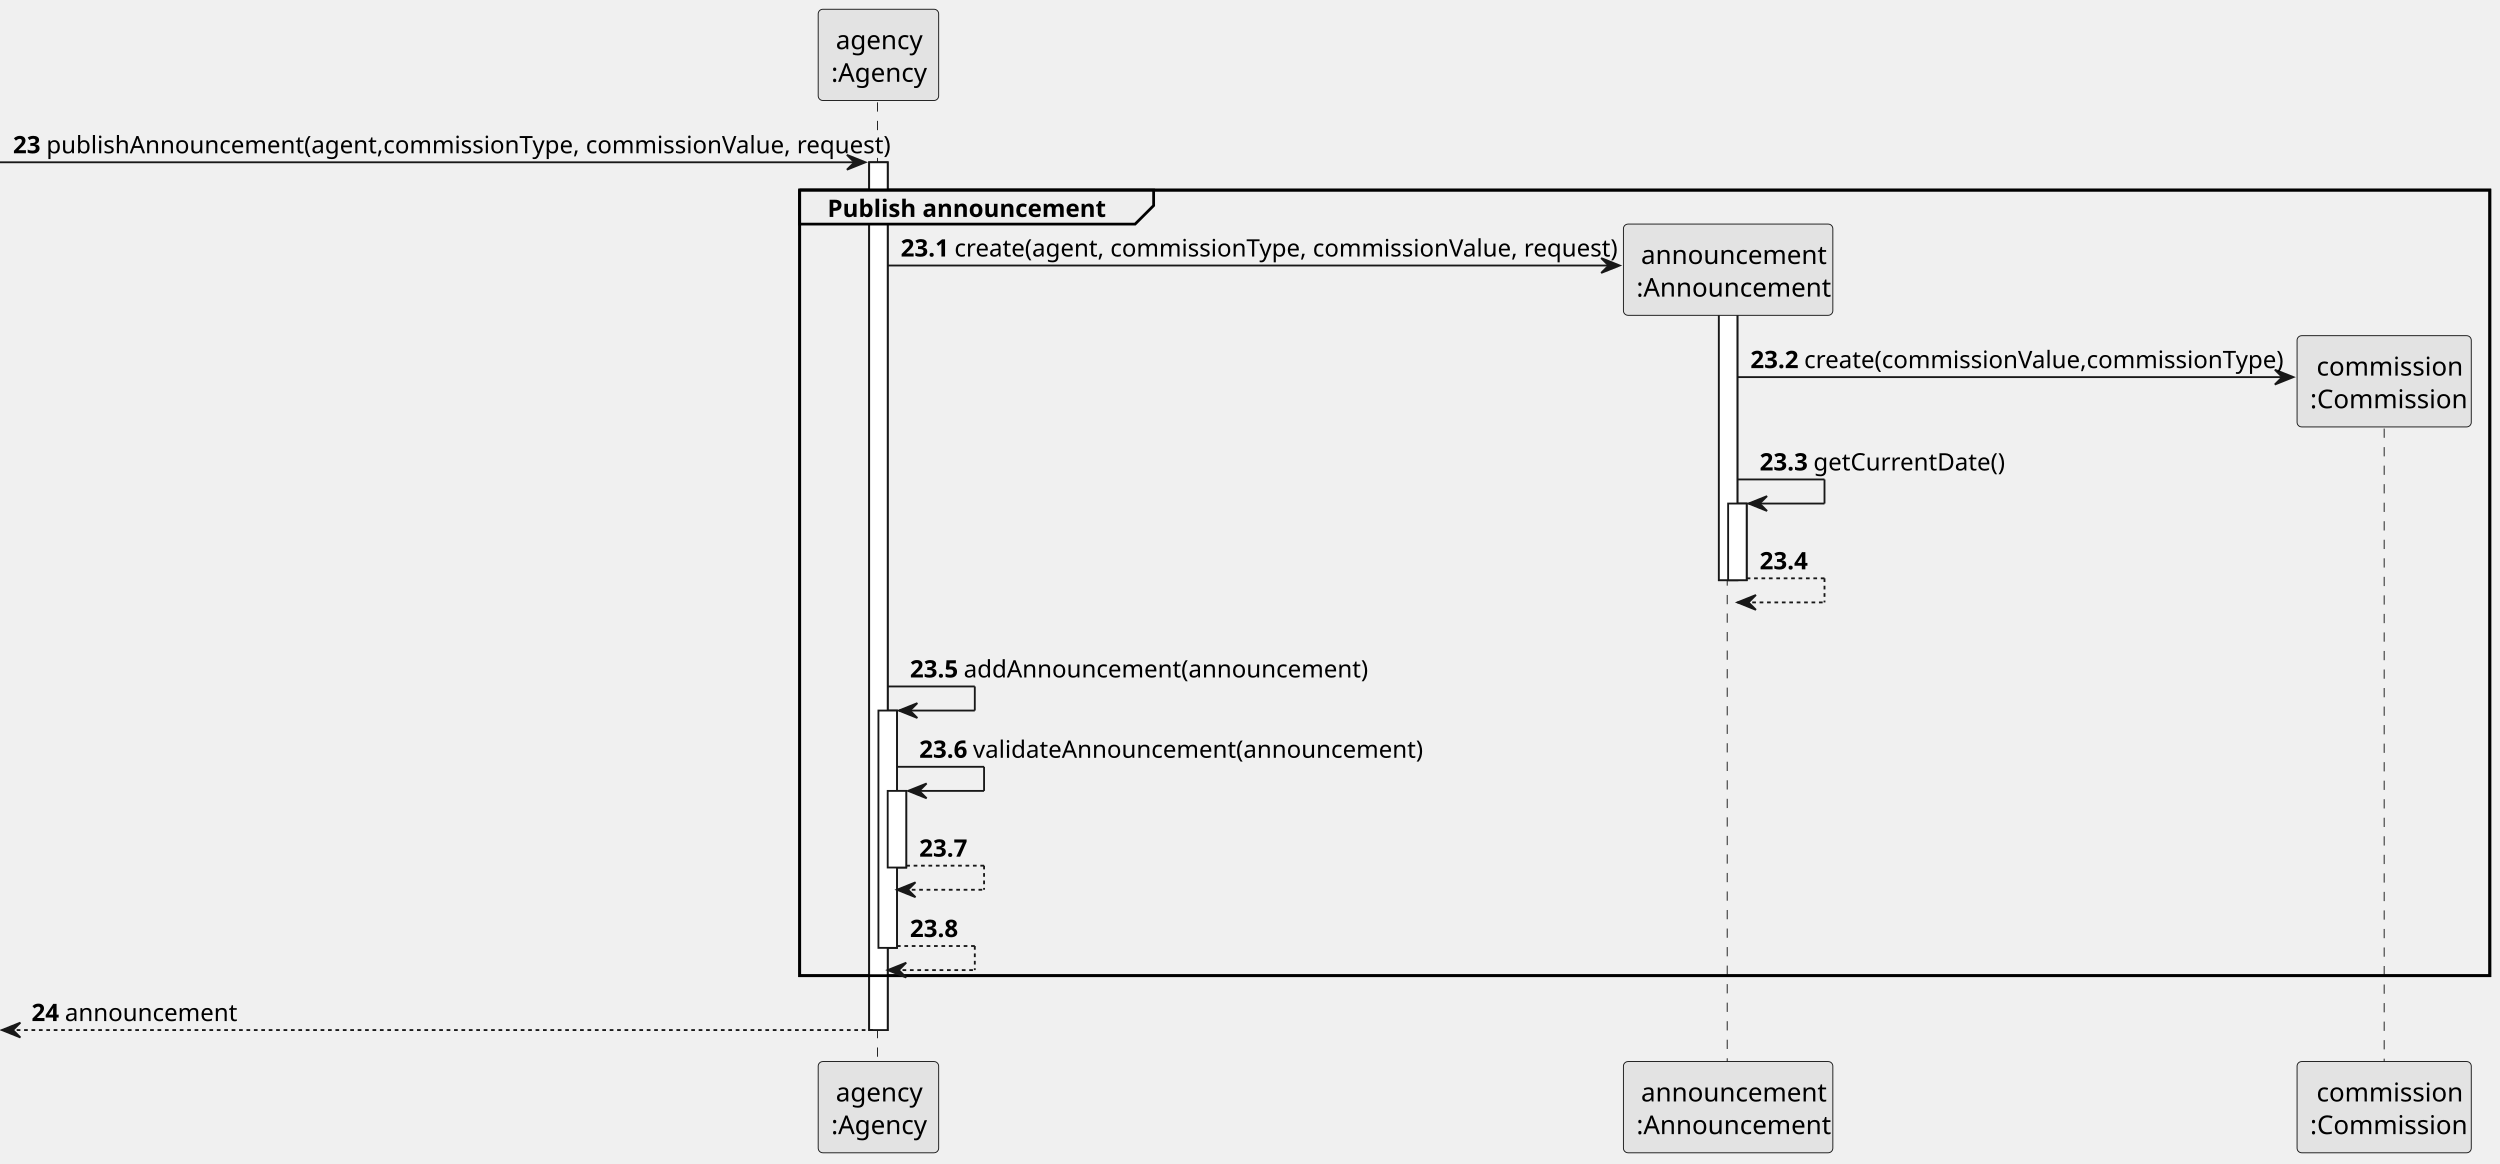
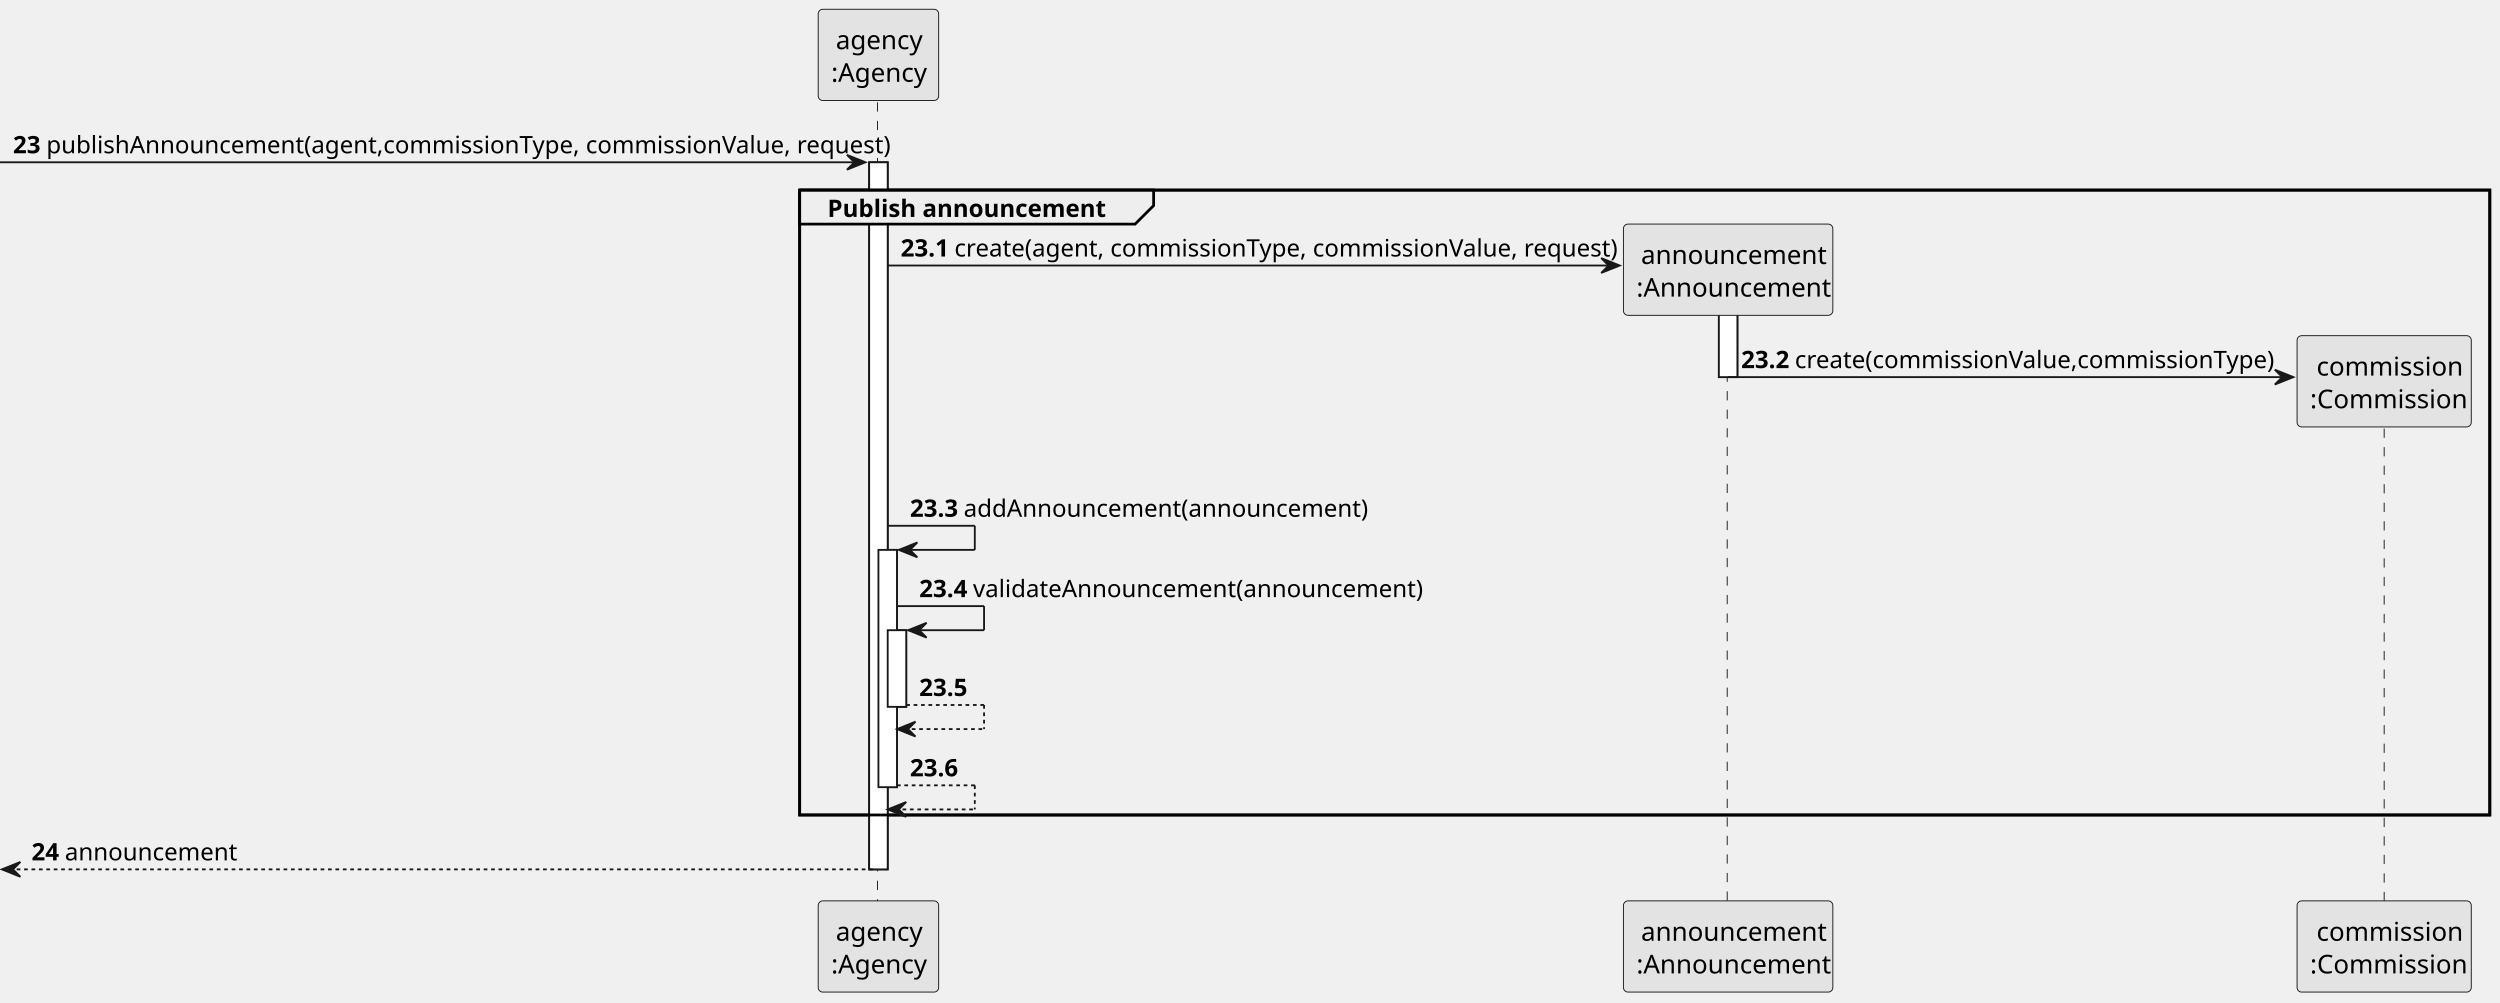
- <svg xmlns="http://www.w3.org/2000/svg" contentStyleType="text/css" height="628px" preserveAspectRatio="none" style="width:1349px;height:628px;background:#FFFFFF;" version="1.1" viewBox="0 0 1349 628" width="1349px" zoomAndPan="magnify">
+ <svg xmlns="http://www.w3.org/2000/svg" contentStyleType="text/css" height="541px" preserveAspectRatio="none" style="width:1349px;height:541px;background:#FFFFFF;" version="1.1" viewBox="0 0 1349 541" width="1349px" zoomAndPan="magnify">
  <defs />
  <g>
-     <rect fill="#FFFFFF" height="468.25" style="stroke:#181818;stroke-width:1.0;" width="10" x="469" y="87.57" />
-     <rect fill="#FFFFFF" height="128.055" style="stroke:#181818;stroke-width:1.0;" width="10" x="474" y="383.414" />
-     <rect fill="#FFFFFF" height="41.352" style="stroke:#181818;stroke-width:1.0;" width="10" x="479" y="426.766" />
-     <rect fill="#FFFFFF" height="159.789" style="stroke:#181818;stroke-width:1.0;" width="10" x="927.5" y="153.273" />
-     <rect fill="#FFFFFF" height="41.352" style="stroke:#181818;stroke-width:1.0;" width="10" x="932.5" y="271.711" />
-     <rect fill="none" height="423.898" style="stroke:#000000;stroke-width:1.5;" width="912" x="431.5" y="102.57" />
-     <line style="stroke:#181818;stroke-width:0.5;stroke-dasharray:5.0,5.0;" x1="473.5" x2="473.5" y1="55.219" y2="573.82" />
-     <line style="stroke:#181818;stroke-width:0.5;stroke-dasharray:5.0,5.0;" x1="932" x2="932" y1="161.031" y2="573.82" />
-     <line style="stroke:#181818;stroke-width:0.5;stroke-dasharray:5.0,5.0;" x1="1286.5" x2="1286.5" y1="221.25" y2="573.82" />
+     <rect fill="#FFFFFF" height="381.547" style="stroke:#181818;stroke-width:1.0;" width="10" x="469" y="87.57" />
+     <rect fill="#FFFFFF" height="128.055" style="stroke:#181818;stroke-width:1.0;" width="10" x="474" y="296.711" />
+     <rect fill="#FFFFFF" height="41.352" style="stroke:#181818;stroke-width:1.0;" width="10" x="479" y="340.062" />
+     <rect fill="#FFFFFF" height="50.219" style="stroke:#181818;stroke-width:1.0;" width="10" x="927.5" y="153.273" />
+     <rect fill="none" height="337.195" style="stroke:#000000;stroke-width:1.5;" width="912" x="431.5" y="102.57" />
+     <line style="stroke:#181818;stroke-width:0.5;stroke-dasharray:5.0,5.0;" x1="473.5" x2="473.5" y1="55.219" y2="487.117" />
+     <line style="stroke:#181818;stroke-width:0.5;stroke-dasharray:5.0,5.0;" x1="932" x2="932" y1="161.031" y2="487.117" />
+     <line style="stroke:#181818;stroke-width:0.5;stroke-dasharray:5.0,5.0;" x1="1286.5" x2="1286.5" y1="221.25" y2="487.117" />
    <rect fill="#E3E3E3" height="49.219" rx="2.5" ry="2.5" style="stroke:#181818;stroke-width:0.5;" width="65" x="441.5" y="5" />
    <text fill="#000000" font-family="sans-serif" font-size="14" lengthAdjust="spacing" textLength="46" x="451" y="26.533">agency</text>
    <text fill="#000000" font-family="sans-serif" font-size="14" lengthAdjust="spacing" textLength="51" x="448.5" y="44.143">:Agency</text>
-     <rect fill="#E3E3E3" height="49.219" rx="2.5" ry="2.5" style="stroke:#181818;stroke-width:0.5;" width="65" x="441.5" y="572.82" />
-     <text fill="#000000" font-family="sans-serif" font-size="14" lengthAdjust="spacing" textLength="46" x="451" y="594.354">agency</text>
-     <text fill="#000000" font-family="sans-serif" font-size="14" lengthAdjust="spacing" textLength="51" x="448.5" y="611.963">:Agency</text>
-     <rect fill="#E3E3E3" height="49.219" rx="2.5" ry="2.5" style="stroke:#181818;stroke-width:0.5;" width="113" x="876" y="572.82" />
-     <text fill="#000000" font-family="sans-serif" font-size="14" lengthAdjust="spacing" textLength="94" x="885.5" y="594.354">announcement</text>
-     <text fill="#000000" font-family="sans-serif" font-size="14" lengthAdjust="spacing" textLength="99" x="883" y="611.963">:Announcement</text>
-     <rect fill="#E3E3E3" height="49.219" rx="2.5" ry="2.5" style="stroke:#181818;stroke-width:0.5;" width="94" x="1239.5" y="572.82" />
-     <text fill="#000000" font-family="sans-serif" font-size="14" lengthAdjust="spacing" textLength="73" x="1250" y="594.354">commission</text>
-     <text fill="#000000" font-family="sans-serif" font-size="14" lengthAdjust="spacing" textLength="80" x="1246.5" y="611.963">:Commission</text>
-     <rect fill="#FFFFFF" height="468.25" style="stroke:#181818;stroke-width:1.0;" width="10" x="469" y="87.57" />
-     <rect fill="#FFFFFF" height="128.055" style="stroke:#181818;stroke-width:1.0;" width="10" x="474" y="383.414" />
-     <rect fill="#FFFFFF" height="41.352" style="stroke:#181818;stroke-width:1.0;" width="10" x="479" y="426.766" />
-     <rect fill="#FFFFFF" height="159.789" style="stroke:#181818;stroke-width:1.0;" width="10" x="927.5" y="153.273" />
-     <rect fill="#FFFFFF" height="41.352" style="stroke:#181818;stroke-width:1.0;" width="10" x="932.5" y="271.711" />
+     <rect fill="#E3E3E3" height="49.219" rx="2.5" ry="2.5" style="stroke:#181818;stroke-width:0.5;" width="65" x="441.5" y="486.117" />
+     <text fill="#000000" font-family="sans-serif" font-size="14" lengthAdjust="spacing" textLength="46" x="451" y="507.65">agency</text>
+     <text fill="#000000" font-family="sans-serif" font-size="14" lengthAdjust="spacing" textLength="51" x="448.5" y="525.26">:Agency</text>
+     <rect fill="#E3E3E3" height="49.219" rx="2.5" ry="2.5" style="stroke:#181818;stroke-width:0.5;" width="113" x="876" y="486.117" />
+     <text fill="#000000" font-family="sans-serif" font-size="14" lengthAdjust="spacing" textLength="94" x="885.5" y="507.65">announcement</text>
+     <text fill="#000000" font-family="sans-serif" font-size="14" lengthAdjust="spacing" textLength="99" x="883" y="525.26">:Announcement</text>
+     <rect fill="#E3E3E3" height="49.219" rx="2.5" ry="2.5" style="stroke:#181818;stroke-width:0.5;" width="94" x="1239.5" y="486.117" />
+     <text fill="#000000" font-family="sans-serif" font-size="14" lengthAdjust="spacing" textLength="73" x="1250" y="507.65">commission</text>
+     <text fill="#000000" font-family="sans-serif" font-size="14" lengthAdjust="spacing" textLength="80" x="1246.5" y="525.26">:Commission</text>
+     <rect fill="#FFFFFF" height="381.547" style="stroke:#181818;stroke-width:1.0;" width="10" x="469" y="87.57" />
+     <rect fill="#FFFFFF" height="128.055" style="stroke:#181818;stroke-width:1.0;" width="10" x="474" y="296.711" />
+     <rect fill="#FFFFFF" height="41.352" style="stroke:#181818;stroke-width:1.0;" width="10" x="479" y="340.062" />
+     <rect fill="#FFFFFF" height="50.219" style="stroke:#181818;stroke-width:1.0;" width="10" x="927.5" y="153.273" />
    <polygon fill="#181818" points="457,83.57,467,87.57,457,91.57,461,87.57" style="stroke:#181818;stroke-width:1.0;" />
    <line style="stroke:#181818;stroke-width:1.0;" x1="0" x2="463" y1="87.57" y2="87.57" />
    <text fill="#000000" font-family="sans-serif" font-size="13" font-weight="bold" lengthAdjust="spacing" textLength="14" x="7" y="82.714">23</text>
    <text fill="#000000" font-family="sans-serif" font-size="13" lengthAdjust="spacing" textLength="432" x="25" y="82.714">publishAnnouncement(agent,commissionType, commissionValue, request)</text>
    <path d="M431.5,102.57 L622.5,102.57 L622.5,110.922 L612.5,120.922 L431.5,120.922 L431.5,102.57 " fill="#EEEEEE" style="stroke:#000000;stroke-width:1.5;" />
-     <rect fill="none" height="423.898" style="stroke:#000000;stroke-width:1.5;" width="912" x="431.5" y="102.57" />
+     <rect fill="none" height="337.195" style="stroke:#000000;stroke-width:1.5;" width="912" x="431.5" y="102.57" />
    <text fill="#000000" font-family="sans-serif" font-size="13" font-weight="bold" lengthAdjust="spacing" textLength="146" x="446.5" y="117.065">Publish announcement</text>
    <polygon fill="#181818" points="864,139.273,874,143.273,864,147.273,868,143.273" style="stroke:#181818;stroke-width:1.0;" />
    <line style="stroke:#181818;stroke-width:1.0;" x1="479" x2="870" y1="143.273" y2="143.273" />
    <text fill="#000000" font-family="sans-serif" font-size="13" font-weight="bold" lengthAdjust="spacing" textLength="25" x="486" y="138.417">23.1</text>
    <text fill="#000000" font-family="sans-serif" font-size="13" lengthAdjust="spacing" textLength="344" x="515" y="138.417">create(agent, commissionType, commissionValue, request)</text>
    <rect fill="#E3E3E3" height="49.219" rx="2.5" ry="2.5" style="stroke:#181818;stroke-width:0.5;" width="113" x="876" y="120.922" />
    <text fill="#000000" font-family="sans-serif" font-size="14" lengthAdjust="spacing" textLength="94" x="885.5" y="142.455">announcement</text>
    <text fill="#000000" font-family="sans-serif" font-size="14" lengthAdjust="spacing" textLength="99" x="883" y="160.065">:Announcement</text>
    <polygon fill="#181818" points="1227.5,199.492,1237.5,203.492,1227.5,207.492,1231.5,203.492" style="stroke:#181818;stroke-width:1.0;" />
-     <line style="stroke:#181818;stroke-width:1.0;" x1="937.5" x2="1233.5" y1="203.492" y2="203.492" />
-     <text fill="#000000" font-family="sans-serif" font-size="13" font-weight="bold" lengthAdjust="spacing" textLength="25" x="944.5" y="198.636">23.2</text>
-     <text fill="#000000" font-family="sans-serif" font-size="13" lengthAdjust="spacing" textLength="249" x="973.5" y="198.636">create(commissionValue,commissionType)</text>
+     <line style="stroke:#181818;stroke-width:1.0;" x1="932.5" x2="1233.5" y1="203.492" y2="203.492" />
+     <text fill="#000000" font-family="sans-serif" font-size="13" font-weight="bold" lengthAdjust="spacing" textLength="25" x="939.5" y="198.636">23.2</text>
+     <text fill="#000000" font-family="sans-serif" font-size="13" lengthAdjust="spacing" textLength="249" x="968.5" y="198.636">create(commissionValue,commissionType)</text>
    <rect fill="#E3E3E3" height="49.219" rx="2.5" ry="2.5" style="stroke:#181818;stroke-width:0.5;" width="94" x="1239.5" y="181.141" />
    <text fill="#000000" font-family="sans-serif" font-size="14" lengthAdjust="spacing" textLength="73" x="1250" y="202.674">commission</text>
    <text fill="#000000" font-family="sans-serif" font-size="14" lengthAdjust="spacing" textLength="80" x="1246.5" y="220.283">:Commission</text>
-     <line style="stroke:#181818;stroke-width:1.0;" x1="937.5" x2="984.5" y1="258.711" y2="258.711" />
-     <line style="stroke:#181818;stroke-width:1.0;" x1="984.5" x2="984.5" y1="258.711" y2="271.711" />
-     <line style="stroke:#181818;stroke-width:1.0;" x1="943.5" x2="984.5" y1="271.711" y2="271.711" />
-     <polygon fill="#181818" points="953.5,267.711,943.5,271.711,953.5,275.711,949.5,271.711" style="stroke:#181818;stroke-width:1.0;" />
-     <text fill="#000000" font-family="sans-serif" font-size="13" font-weight="bold" lengthAdjust="spacing" textLength="25" x="949.5" y="253.855">23.3</text>
-     <text fill="#000000" font-family="sans-serif" font-size="13" lengthAdjust="spacing" textLength="95" x="978.5" y="253.855">getCurrentDate()</text>
-     <line style="stroke:#181818;stroke-width:1.0;stroke-dasharray:2.0,2.0;" x1="942.5" x2="984.5" y1="312.062" y2="312.062" />
-     <line style="stroke:#181818;stroke-width:1.0;stroke-dasharray:2.0,2.0;" x1="984.5" x2="984.5" y1="312.062" y2="325.062" />
-     <line style="stroke:#181818;stroke-width:1.0;stroke-dasharray:2.0,2.0;" x1="937.5" x2="984.5" y1="325.062" y2="325.062" />
-     <polygon fill="#181818" points="947.5,321.062,937.5,325.062,947.5,329.062,943.5,325.062" style="stroke:#181818;stroke-width:1.0;" />
-     <text fill="#000000" font-family="sans-serif" font-size="13" font-weight="bold" lengthAdjust="spacing" textLength="25" x="949.5" y="307.206">23.4</text>
-     <text fill="#000000" font-family="sans-serif" font-size="13" lengthAdjust="spacing" textLength="4" x="978.5" y="307.206"> </text>
-     <line style="stroke:#181818;stroke-width:1.0;" x1="479" x2="526" y1="370.414" y2="370.414" />
-     <line style="stroke:#181818;stroke-width:1.0;" x1="526" x2="526" y1="370.414" y2="383.414" />
-     <line style="stroke:#181818;stroke-width:1.0;" x1="485" x2="526" y1="383.414" y2="383.414" />
-     <polygon fill="#181818" points="495,379.414,485,383.414,495,387.414,491,383.414" style="stroke:#181818;stroke-width:1.0;" />
-     <text fill="#000000" font-family="sans-serif" font-size="13" font-weight="bold" lengthAdjust="spacing" textLength="25" x="491" y="365.558">23.5</text>
-     <text fill="#000000" font-family="sans-serif" font-size="13" lengthAdjust="spacing" textLength="201" x="520" y="365.558">addAnnouncement(announcement)</text>
-     <line style="stroke:#181818;stroke-width:1.0;" x1="484" x2="531" y1="413.766" y2="413.766" />
-     <line style="stroke:#181818;stroke-width:1.0;" x1="531" x2="531" y1="413.766" y2="426.766" />
-     <line style="stroke:#181818;stroke-width:1.0;" x1="490" x2="531" y1="426.766" y2="426.766" />
-     <polygon fill="#181818" points="500,422.766,490,426.766,500,430.766,496,426.766" style="stroke:#181818;stroke-width:1.0;" />
-     <text fill="#000000" font-family="sans-serif" font-size="13" font-weight="bold" lengthAdjust="spacing" textLength="25" x="496" y="408.909">23.6</text>
-     <text fill="#000000" font-family="sans-serif" font-size="13" lengthAdjust="spacing" textLength="223" x="525" y="408.909">validateAnnouncement(announcement)</text>
-     <line style="stroke:#181818;stroke-width:1.0;stroke-dasharray:2.0,2.0;" x1="489" x2="531" y1="467.117" y2="467.117" />
-     <line style="stroke:#181818;stroke-width:1.0;stroke-dasharray:2.0,2.0;" x1="531" x2="531" y1="467.117" y2="480.117" />
-     <line style="stroke:#181818;stroke-width:1.0;stroke-dasharray:2.0,2.0;" x1="484" x2="531" y1="480.117" y2="480.117" />
-     <polygon fill="#181818" points="494,476.117,484,480.117,494,484.117,490,480.117" style="stroke:#181818;stroke-width:1.0;" />
-     <text fill="#000000" font-family="sans-serif" font-size="13" font-weight="bold" lengthAdjust="spacing" textLength="25" x="496" y="462.261">23.7</text>
-     <text fill="#000000" font-family="sans-serif" font-size="13" lengthAdjust="spacing" textLength="4" x="525" y="462.261"> </text>
-     <line style="stroke:#181818;stroke-width:1.0;stroke-dasharray:2.0,2.0;" x1="484" x2="526" y1="510.469" y2="510.469" />
-     <line style="stroke:#181818;stroke-width:1.0;stroke-dasharray:2.0,2.0;" x1="526" x2="526" y1="510.469" y2="523.469" />
-     <line style="stroke:#181818;stroke-width:1.0;stroke-dasharray:2.0,2.0;" x1="479" x2="526" y1="523.469" y2="523.469" />
-     <polygon fill="#181818" points="489,519.469,479,523.469,489,527.469,485,523.469" style="stroke:#181818;stroke-width:1.0;" />
-     <text fill="#000000" font-family="sans-serif" font-size="13" font-weight="bold" lengthAdjust="spacing" textLength="25" x="491" y="505.612">23.8</text>
-     <text fill="#000000" font-family="sans-serif" font-size="13" lengthAdjust="spacing" textLength="4" x="520" y="505.612"> </text>
-     <polygon fill="#181818" points="11,551.82,1,555.82,11,559.82,7,555.82" style="stroke:#181818;stroke-width:1.0;" />
-     <line style="stroke:#181818;stroke-width:1.0;stroke-dasharray:2.0,2.0;" x1="5" x2="473" y1="555.82" y2="555.82" />
-     <text fill="#000000" font-family="sans-serif" font-size="13" font-weight="bold" lengthAdjust="spacing" textLength="14" x="17" y="550.964">24</text>
-     <text fill="#000000" font-family="sans-serif" font-size="13" lengthAdjust="spacing" textLength="85" x="35" y="550.964">announcement</text>
+     <line style="stroke:#181818;stroke-width:1.0;" x1="479" x2="526" y1="283.711" y2="283.711" />
+     <line style="stroke:#181818;stroke-width:1.0;" x1="526" x2="526" y1="283.711" y2="296.711" />
+     <line style="stroke:#181818;stroke-width:1.0;" x1="485" x2="526" y1="296.711" y2="296.711" />
+     <polygon fill="#181818" points="495,292.711,485,296.711,495,300.711,491,296.711" style="stroke:#181818;stroke-width:1.0;" />
+     <text fill="#000000" font-family="sans-serif" font-size="13" font-weight="bold" lengthAdjust="spacing" textLength="25" x="491" y="278.854">23.3</text>
+     <text fill="#000000" font-family="sans-serif" font-size="13" lengthAdjust="spacing" textLength="201" x="520" y="278.854">addAnnouncement(announcement)</text>
+     <line style="stroke:#181818;stroke-width:1.0;" x1="484" x2="531" y1="327.062" y2="327.062" />
+     <line style="stroke:#181818;stroke-width:1.0;" x1="531" x2="531" y1="327.062" y2="340.062" />
+     <line style="stroke:#181818;stroke-width:1.0;" x1="490" x2="531" y1="340.062" y2="340.062" />
+     <polygon fill="#181818" points="500,336.062,490,340.062,500,344.062,496,340.062" style="stroke:#181818;stroke-width:1.0;" />
+     <text fill="#000000" font-family="sans-serif" font-size="13" font-weight="bold" lengthAdjust="spacing" textLength="25" x="496" y="322.206">23.4</text>
+     <text fill="#000000" font-family="sans-serif" font-size="13" lengthAdjust="spacing" textLength="223" x="525" y="322.206">validateAnnouncement(announcement)</text>
+     <line style="stroke:#181818;stroke-width:1.0;stroke-dasharray:2.0,2.0;" x1="489" x2="531" y1="380.414" y2="380.414" />
+     <line style="stroke:#181818;stroke-width:1.0;stroke-dasharray:2.0,2.0;" x1="531" x2="531" y1="380.414" y2="393.414" />
+     <line style="stroke:#181818;stroke-width:1.0;stroke-dasharray:2.0,2.0;" x1="484" x2="531" y1="393.414" y2="393.414" />
+     <polygon fill="#181818" points="494,389.414,484,393.414,494,397.414,490,393.414" style="stroke:#181818;stroke-width:1.0;" />
+     <text fill="#000000" font-family="sans-serif" font-size="13" font-weight="bold" lengthAdjust="spacing" textLength="25" x="496" y="375.558">23.5</text>
+     <text fill="#000000" font-family="sans-serif" font-size="13" lengthAdjust="spacing" textLength="4" x="525" y="375.558"> </text>
+     <line style="stroke:#181818;stroke-width:1.0;stroke-dasharray:2.0,2.0;" x1="484" x2="526" y1="423.766" y2="423.766" />
+     <line style="stroke:#181818;stroke-width:1.0;stroke-dasharray:2.0,2.0;" x1="526" x2="526" y1="423.766" y2="436.766" />
+     <line style="stroke:#181818;stroke-width:1.0;stroke-dasharray:2.0,2.0;" x1="479" x2="526" y1="436.766" y2="436.766" />
+     <polygon fill="#181818" points="489,432.766,479,436.766,489,440.766,485,436.766" style="stroke:#181818;stroke-width:1.0;" />
+     <text fill="#000000" font-family="sans-serif" font-size="13" font-weight="bold" lengthAdjust="spacing" textLength="25" x="491" y="418.909">23.6</text>
+     <text fill="#000000" font-family="sans-serif" font-size="13" lengthAdjust="spacing" textLength="4" x="520" y="418.909"> </text>
+     <polygon fill="#181818" points="11,465.117,1,469.117,11,473.117,7,469.117" style="stroke:#181818;stroke-width:1.0;" />
+     <line style="stroke:#181818;stroke-width:1.0;stroke-dasharray:2.0,2.0;" x1="5" x2="473" y1="469.117" y2="469.117" />
+     <text fill="#000000" font-family="sans-serif" font-size="13" font-weight="bold" lengthAdjust="spacing" textLength="14" x="17" y="464.261">24</text>
+     <text fill="#000000" font-family="sans-serif" font-size="13" lengthAdjust="spacing" textLength="85" x="35" y="464.261">announcement</text>
  </g>
</svg>
